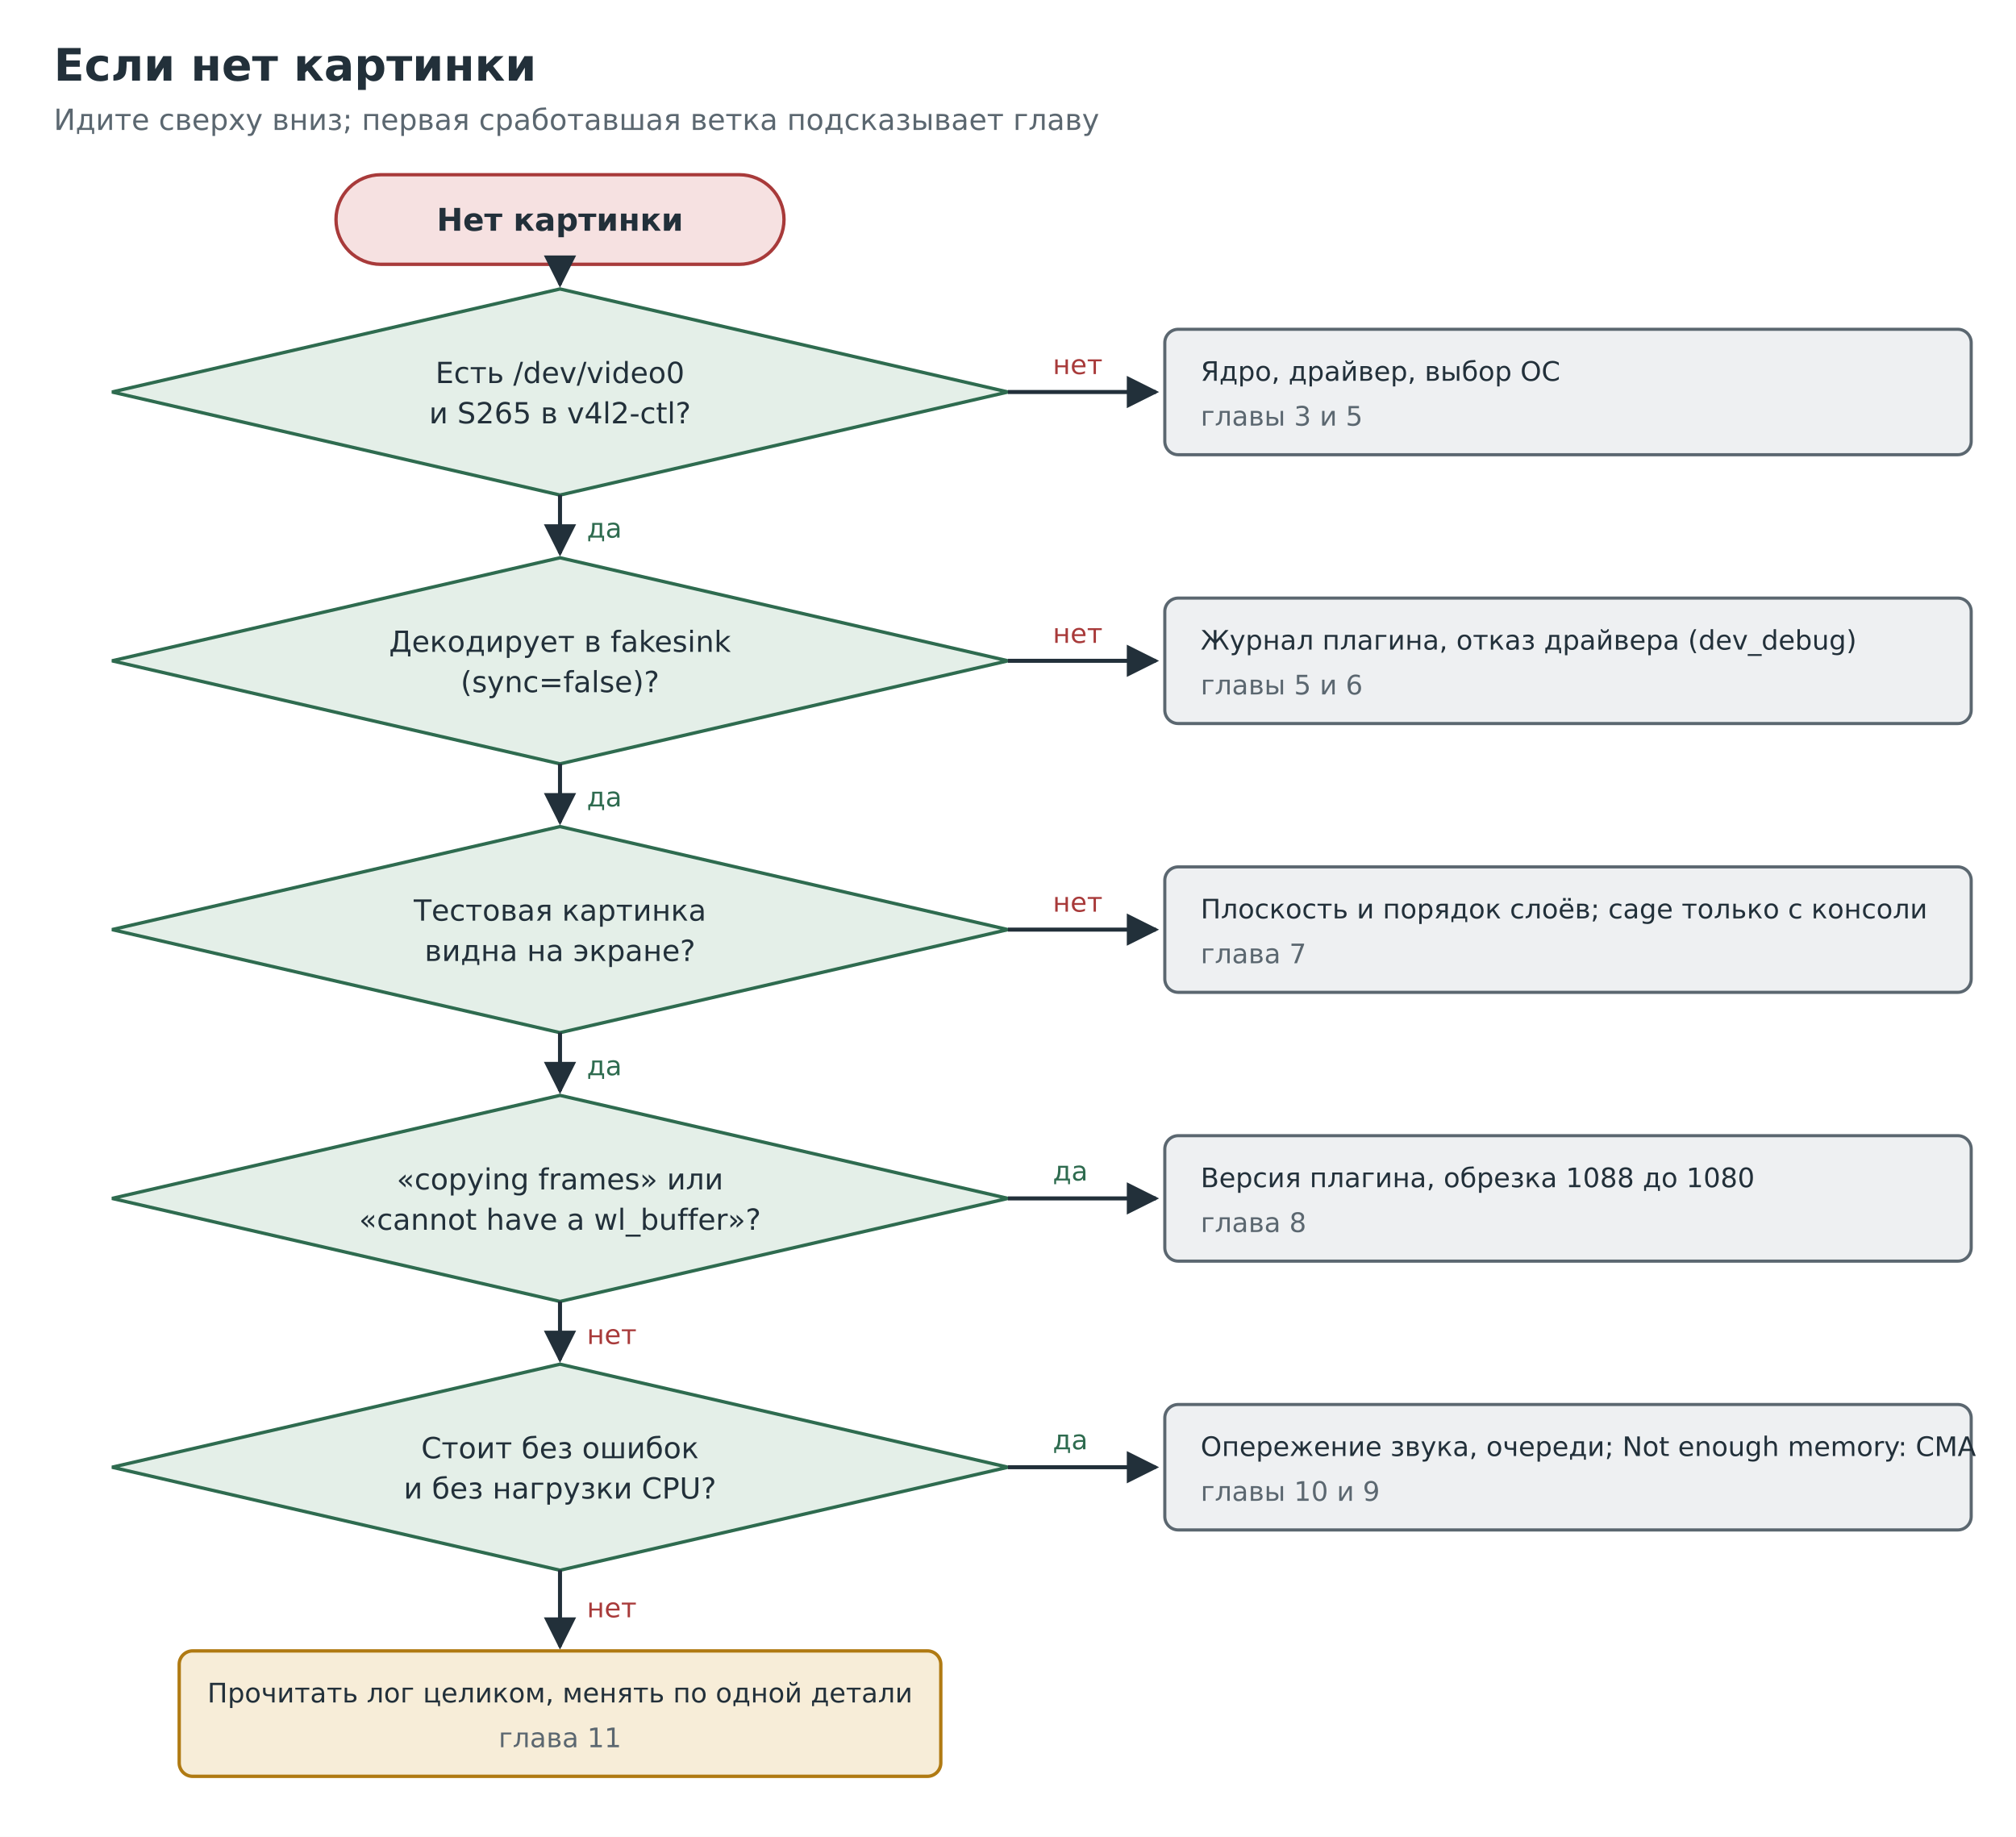
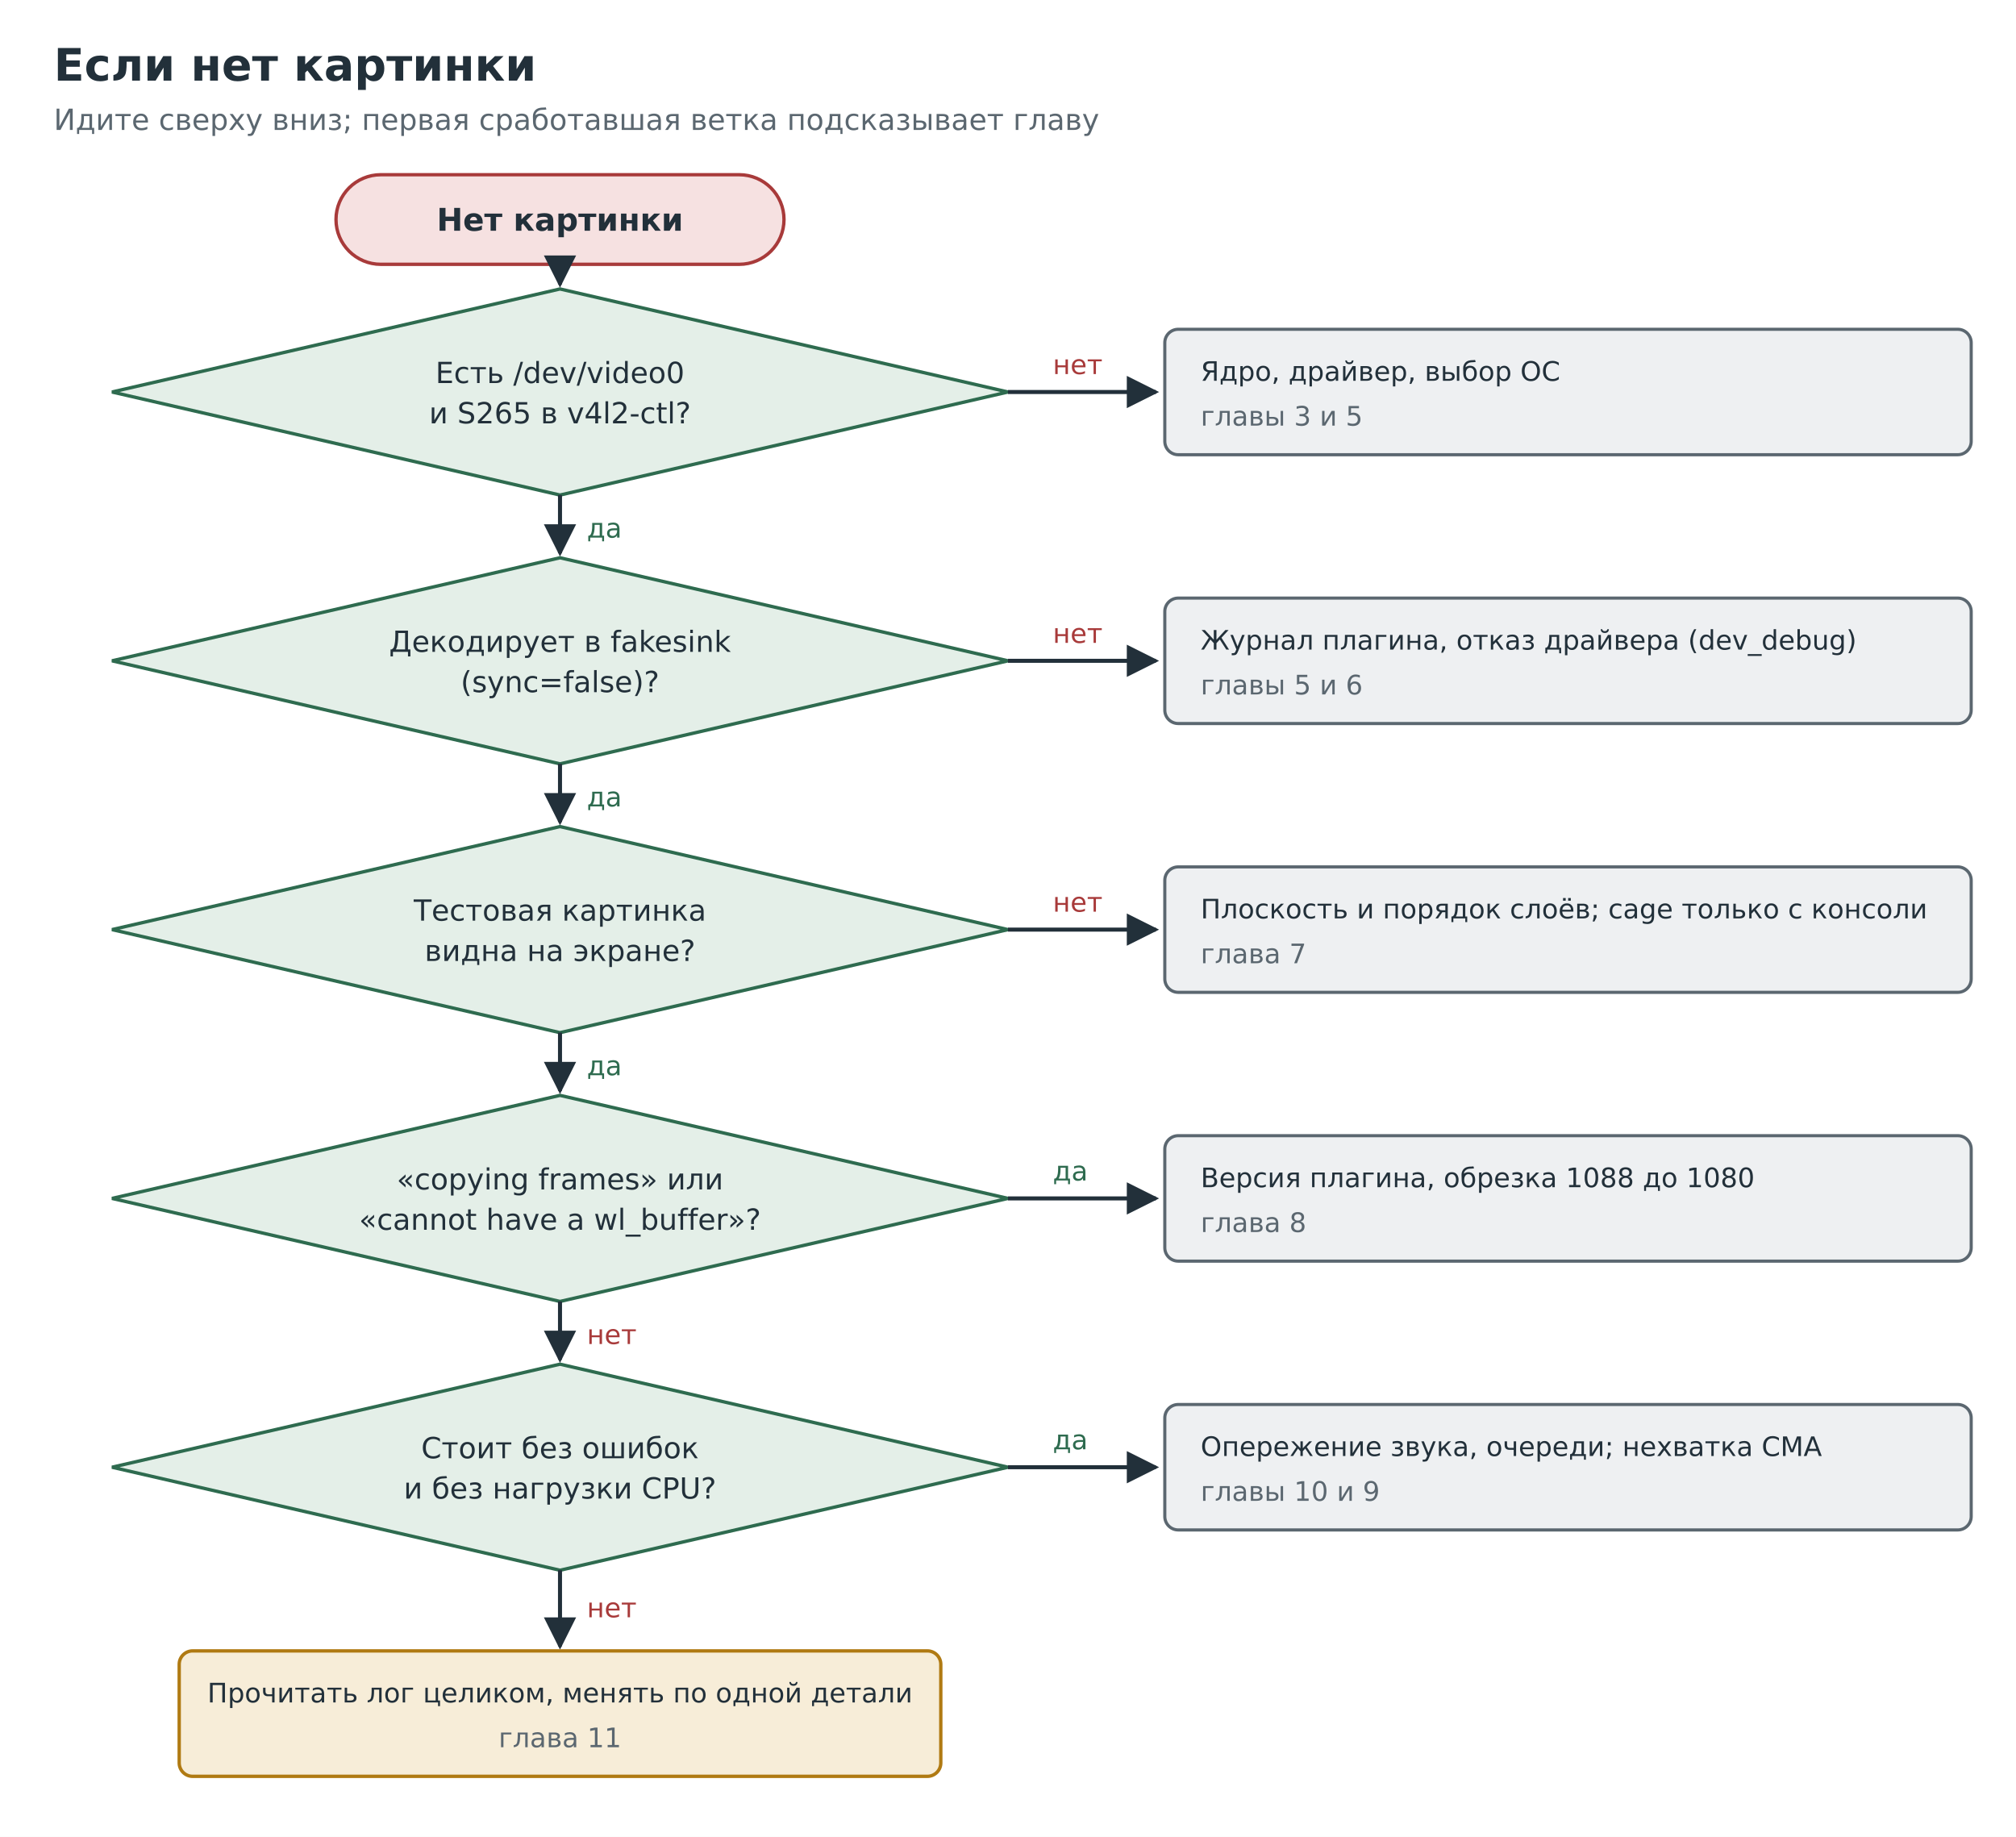
<svg xmlns="http://www.w3.org/2000/svg" viewBox="0 0 900 820" width="900" height="820" font-family="DejaVu Sans, Liberation Sans, Arial, sans-serif">
  <defs>
    <marker id="arr" viewBox="0 0 10 10" refX="9" refY="5" markerWidth="8" markerHeight="8" orient="auto-start-reverse">
      <path d="M0,0 L10,5 L0,10 z" fill="#22303A" />
    </marker>
  </defs>
  <rect width="900" height="820" fill="#FFFFFF" />
  <text x="24" y="36" font-size="20" font-weight="700" fill="#22303A">Если нет картинки</text>
  <text x="24" y="58" font-size="13" fill="#5B6770">Идите сверху вниз; первая сработавшая ветка подсказывает главу</text>
  <rect x="150" y="78" width="200" height="40" rx="20" fill="#F6E1E1" stroke="#A83A3A" stroke-width="1.5" />
  <text x="250" y="103" font-size="14" font-weight="700" fill="#22303A" text-anchor="middle">Нет картинки</text>
  <line x1="250" y1="118" x2="250" y2="127" stroke="#22303A" stroke-width="1.8" marker-end="url(#arr)" />
  <g font-size="13" fill="#22303A" text-anchor="middle">
    <polygon points="250,129 450,175 250,221 50,175" fill="#E4EFE8" stroke="#2E6B4F" stroke-width="1.5" />
    <text x="250" y="171">Есть /dev/video0</text>
    <text x="250" y="189">и S265 в v4l2-ctl?</text>
    <polygon points="250,249 450,295 250,341 50,295" fill="#E4EFE8" stroke="#2E6B4F" stroke-width="1.5" />
    <text x="250" y="291">Декодирует в fakesink</text>
    <text x="250" y="309">(sync=false)?</text>
    <polygon points="250,369 450,415 250,461 50,415" fill="#E4EFE8" stroke="#2E6B4F" stroke-width="1.5" />
    <text x="250" y="411">Тестовая картинка</text>
    <text x="250" y="429">видна на экране?</text>
    <polygon points="250,489 450,535 250,581 50,535" fill="#E4EFE8" stroke="#2E6B4F" stroke-width="1.5" />
    <text x="250" y="531">«copying frames» или</text>
    <text x="250" y="549">«cannot have a wl_buffer»?</text>
    <polygon points="250,609 450,655 250,701 50,655" fill="#E4EFE8" stroke="#2E6B4F" stroke-width="1.5" />
    <text x="250" y="651">Стоит без ошибок</text>
    <text x="250" y="669">и без нагрузки CPU?</text>
  </g>
  <g stroke="#22303A" stroke-width="1.8">
    <line x1="250" y1="221" x2="250" y2="247" marker-end="url(#arr)" />
    <line x1="250" y1="341" x2="250" y2="367" marker-end="url(#arr)" />
    <line x1="250" y1="461" x2="250" y2="487" marker-end="url(#arr)" />
    <line x1="250" y1="581" x2="250" y2="607" marker-end="url(#arr)" />
    <line x1="250" y1="701" x2="250" y2="735" marker-end="url(#arr)" />
    <line x1="450" y1="175" x2="516" y2="175" marker-end="url(#arr)" />
    <line x1="450" y1="295" x2="516" y2="295" marker-end="url(#arr)" />
    <line x1="450" y1="415" x2="516" y2="415" marker-end="url(#arr)" />
    <line x1="450" y1="535" x2="516" y2="535" marker-end="url(#arr)" />
    <line x1="450" y1="655" x2="516" y2="655" marker-end="url(#arr)" />
  </g>
  <g font-size="12">
    <text x="262" y="240" fill="#2E6B4F">да</text>
    <text x="262" y="360" fill="#2E6B4F">да</text>
    <text x="262" y="480" fill="#2E6B4F">да</text>
    <text x="262" y="600" fill="#A83A3A">нет</text>
    <text x="262" y="722" fill="#A83A3A">нет</text>
    <text x="470" y="167" fill="#A83A3A">нет</text>
    <text x="470" y="287" fill="#A83A3A">нет</text>
    <text x="470" y="407" fill="#A83A3A">нет</text>
    <text x="470" y="527" fill="#2E6B4F">да</text>
    <text x="470" y="647" fill="#2E6B4F">да</text>
  </g>
  <g font-size="12" fill="#22303A">
    <rect x="520" y="147" width="360" height="56" rx="6" fill="#EEF0F2" stroke="#5B6770" stroke-width="1.4" />
    <text x="536" y="170">Ядро, драйвер, выбор ОС</text>
    <text x="536" y="190" fill="#5B6770">главы 3 и 5</text>
    <rect x="520" y="267" width="360" height="56" rx="6" fill="#EEF0F2" stroke="#5B6770" stroke-width="1.4" />
    <text x="536" y="290">Журнал плагина, отказ драйвера (dev_debug)</text>
    <text x="536" y="310" fill="#5B6770">главы 5 и 6</text>
    <rect x="520" y="387" width="360" height="56" rx="6" fill="#EEF0F2" stroke="#5B6770" stroke-width="1.4" />
    <text x="536" y="410">Плоскость и порядок слоёв; cage только с консоли</text>
    <text x="536" y="430" fill="#5B6770">глава 7</text>
    <rect x="520" y="507" width="360" height="56" rx="6" fill="#EEF0F2" stroke="#5B6770" stroke-width="1.4" />
    <text x="536" y="530">Версия плагина, обрезка 1088 до 1080</text>
    <text x="536" y="550" fill="#5B6770">глава 8</text>
    <rect x="520" y="627" width="360" height="56" rx="6" fill="#EEF0F2" stroke="#5B6770" stroke-width="1.4" />
-     <text x="536" y="650">Опережение звука, очереди; Not enough memory: CMA</text>
+     <text x="536" y="650">Опережение звука, очереди; нехватка CMA</text>
    <text x="536" y="670" fill="#5B6770">главы 10 и 9</text>
  </g>
  <rect x="80" y="737" width="340" height="56" rx="6" fill="#F7EDD8" stroke="#B07A12" stroke-width="1.5" />
  <text x="250" y="760" font-size="12" fill="#22303A" text-anchor="middle">Прочитать лог целиком, менять по одной детали</text>
  <text x="250" y="780" font-size="12" fill="#5B6770" text-anchor="middle">глава 11</text>
</svg>
